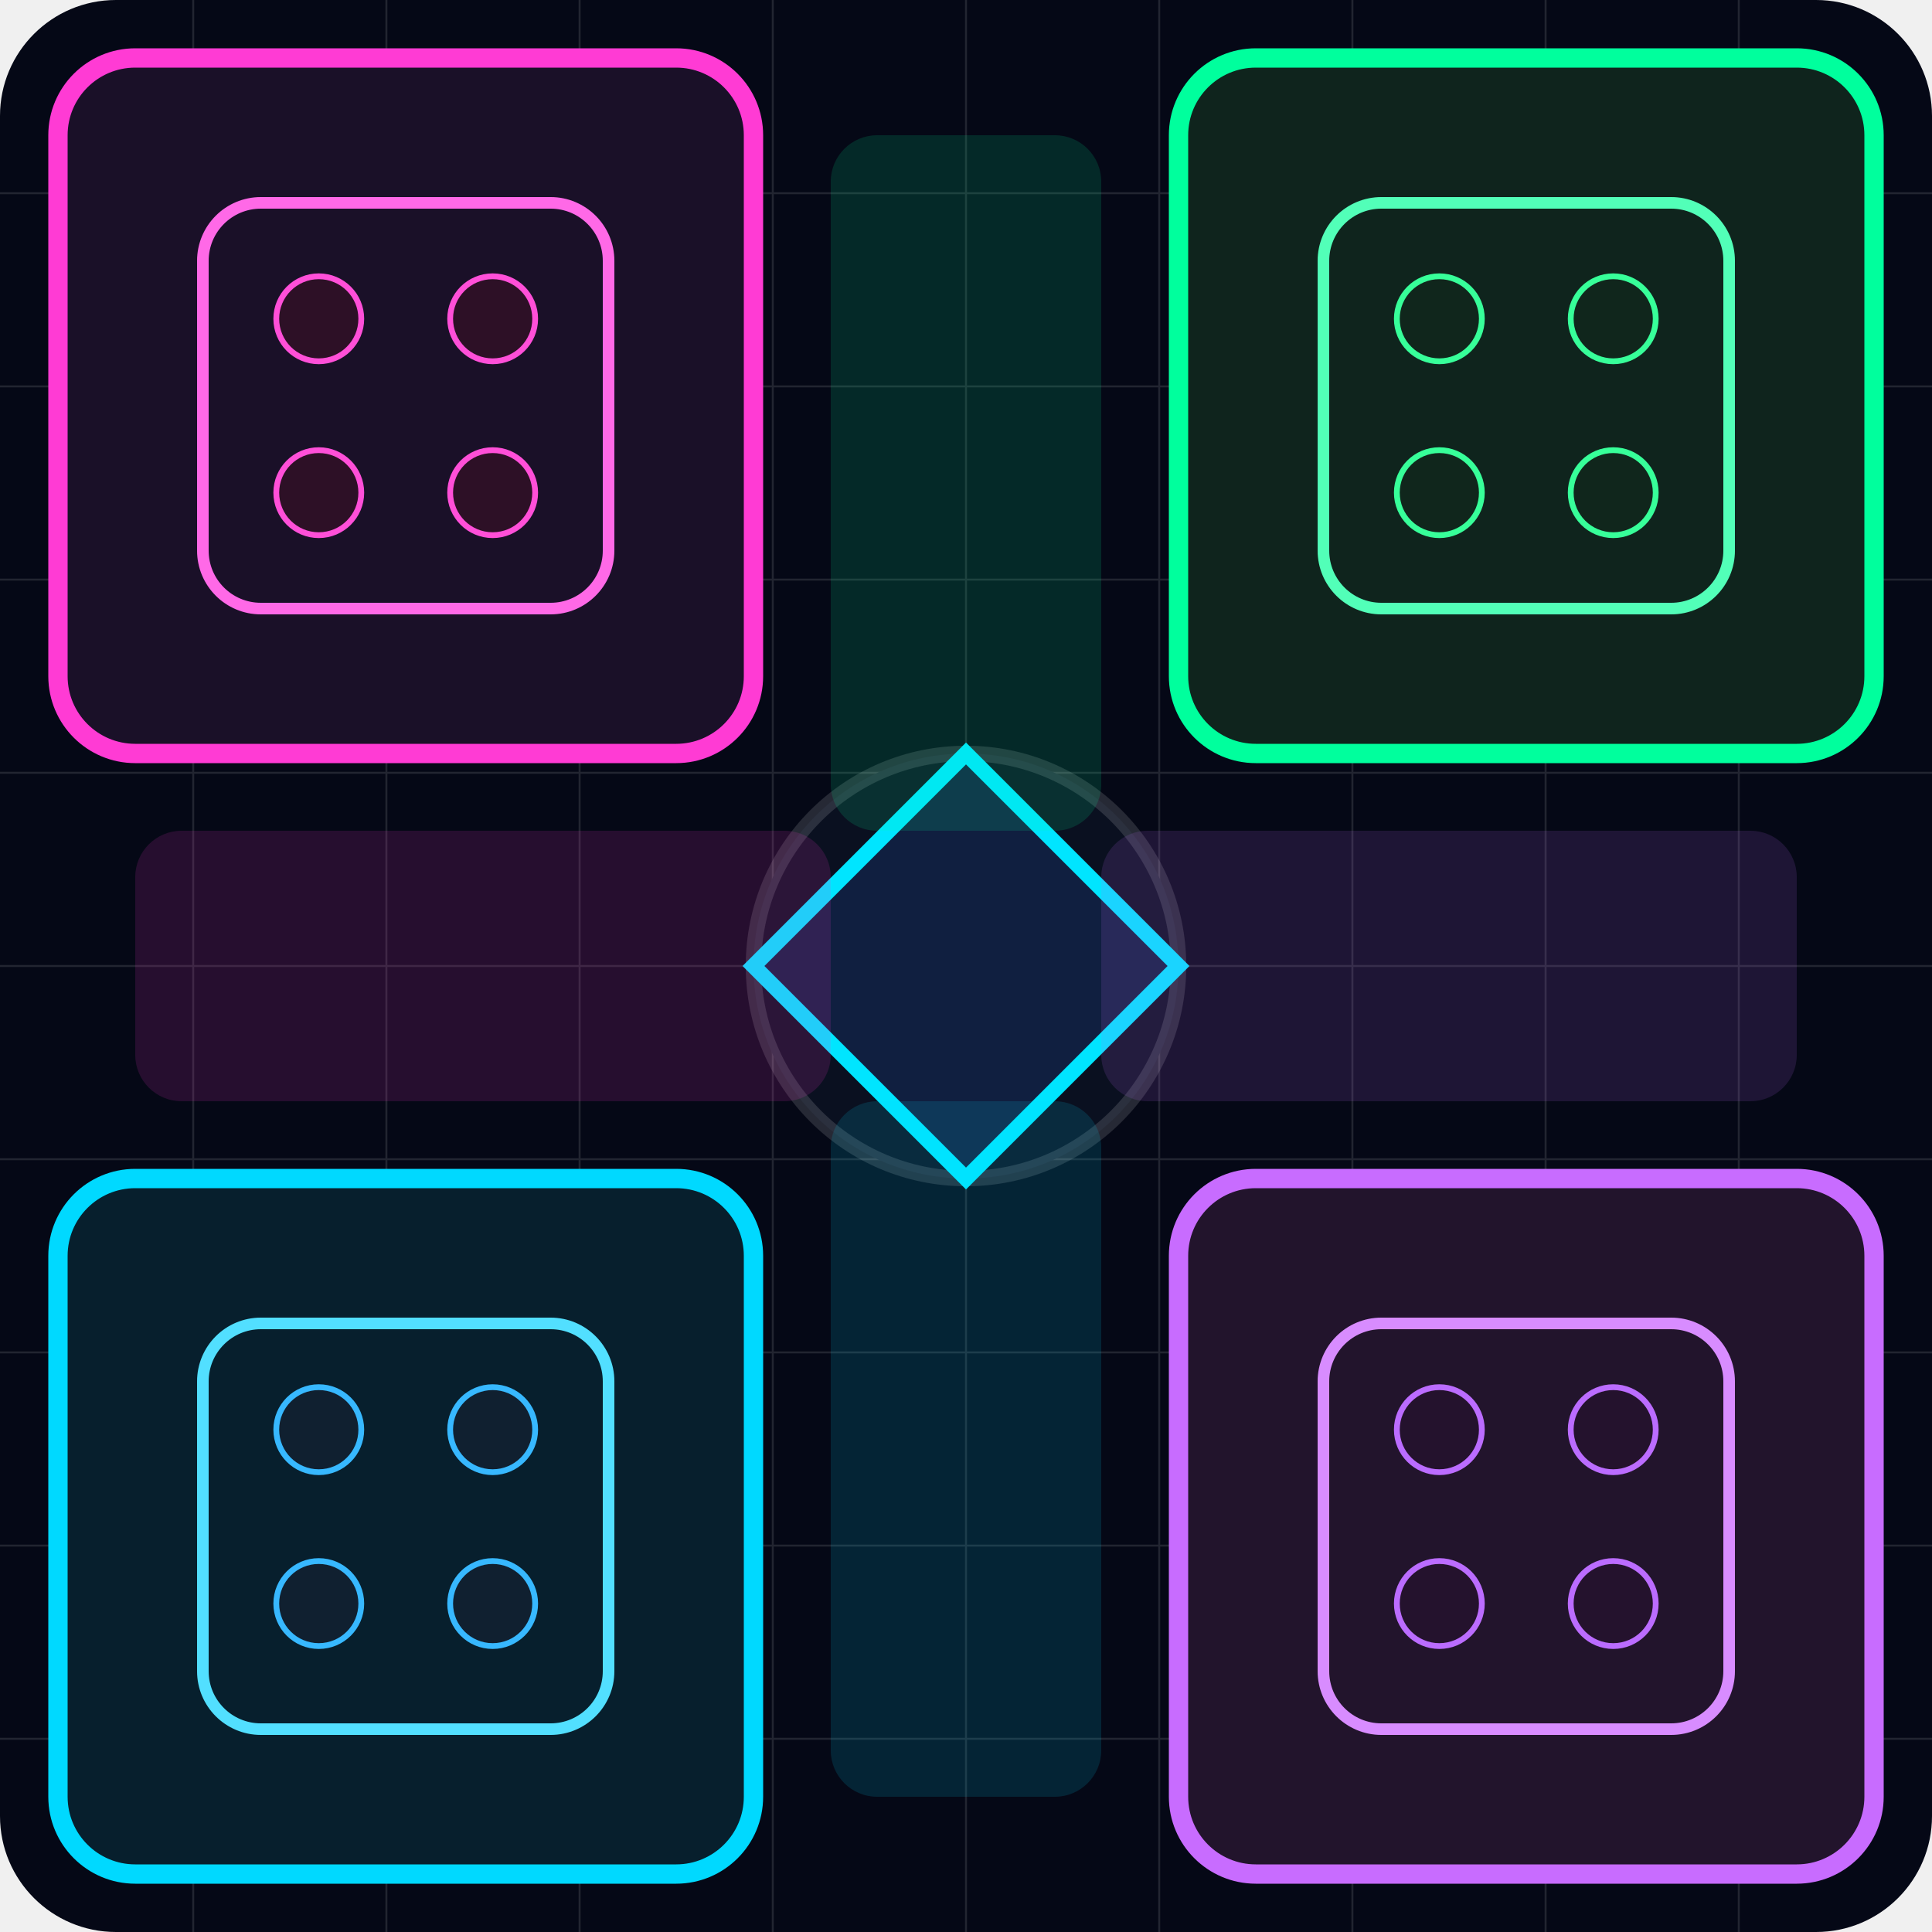
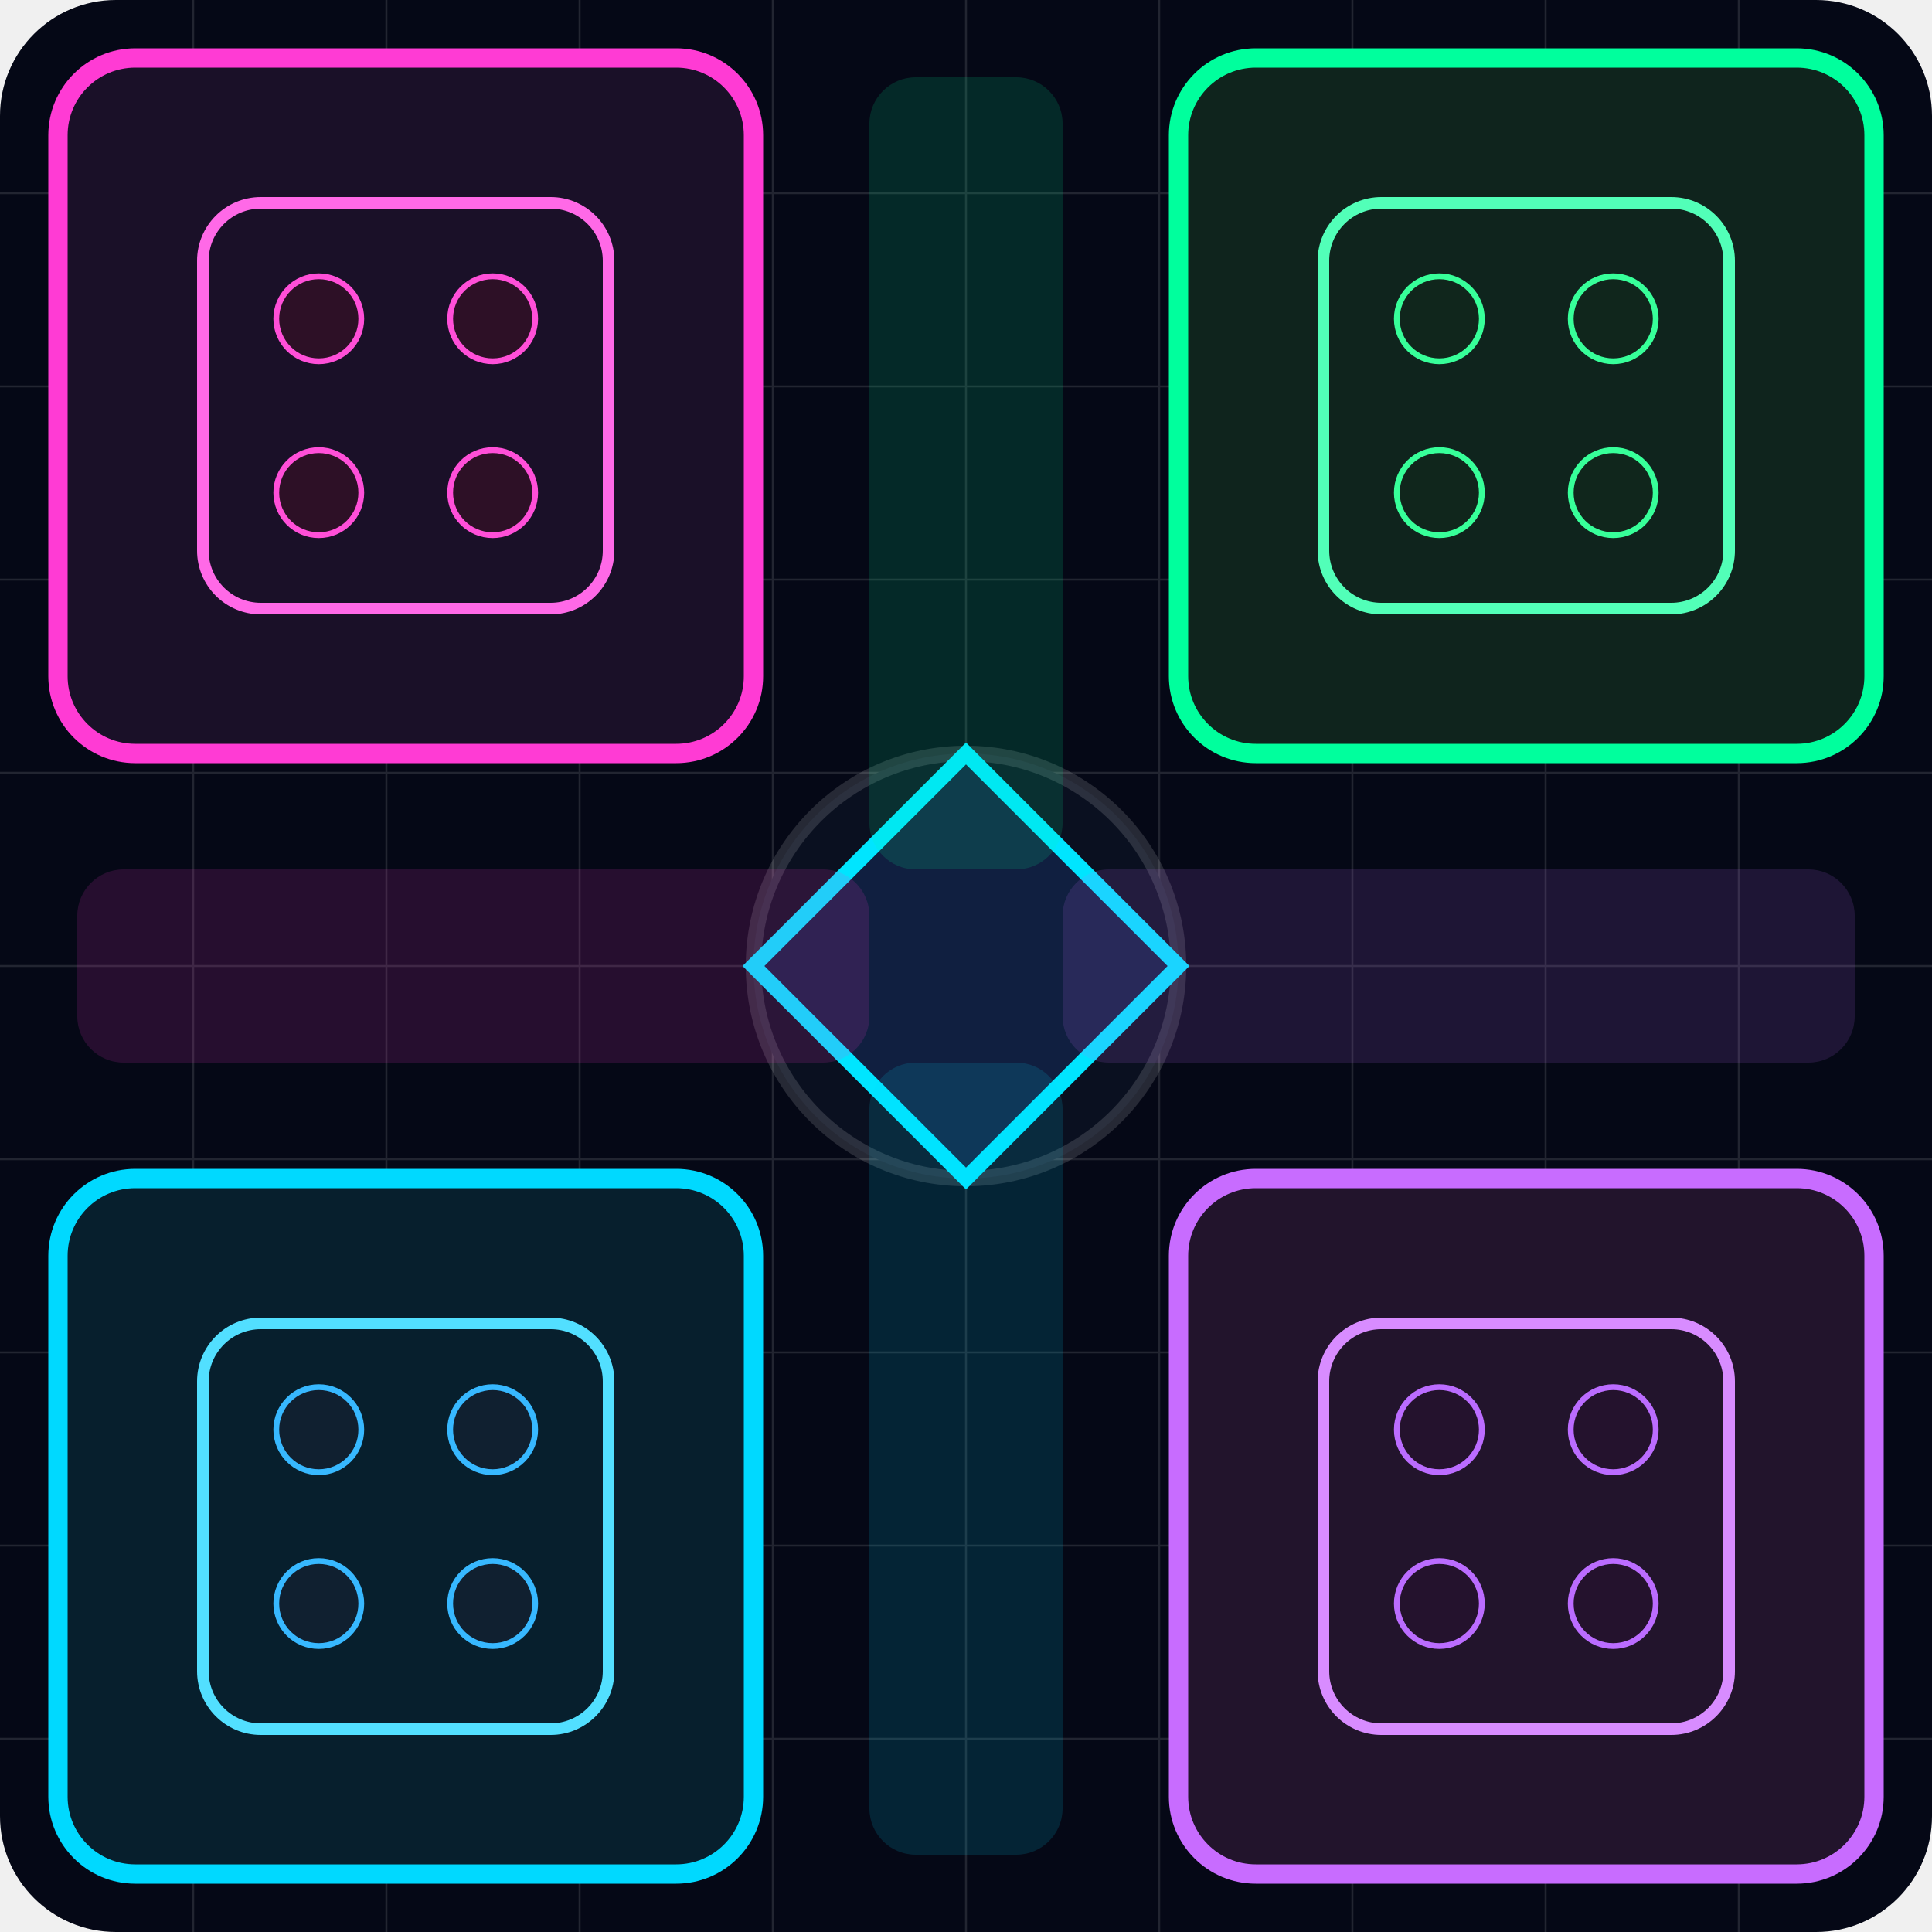
<svg xmlns="http://www.w3.org/2000/svg" width="1000" height="1000" viewBox="0 0 1000 1000" fill="none">
  <rect width="1000" height="1000" rx="60" fill="#050816" />
  <g opacity="0.12">
    <path d="M0 100H1000" stroke="#ffffff" />
    <path d="M0 200H1000" stroke="#ffffff" />
    <path d="M0 300H1000" stroke="#ffffff" />
    <path d="M0 400H1000" stroke="#ffffff" />
    <path d="M0 500H1000" stroke="#ffffff" />
    <path d="M0 600H1000" stroke="#ffffff" />
    <path d="M0 700H1000" stroke="#ffffff" />
    <path d="M0 800H1000" stroke="#ffffff" />
    <path d="M0 900H1000" stroke="#ffffff" />
    <path d="M100 0V1000" stroke="#ffffff" />
    <path d="M200 0V1000" stroke="#ffffff" />
    <path d="M300 0V1000" stroke="#ffffff" />
    <path d="M400 0V1000" stroke="#ffffff" />
    <path d="M500 0V1000" stroke="#ffffff" />
    <path d="M600 0V1000" stroke="#ffffff" />
    <path d="M700 0V1000" stroke="#ffffff" />
    <path d="M800 0V1000" stroke="#ffffff" />
    <path d="M900 0V1000" stroke="#ffffff" />
  </g>
  <rect x="30" y="30" width="360" height="360" rx="40" fill="#1a1028" stroke="#ff3bd4" stroke-width="10" />
  <rect x="610" y="30" width="360" height="360" rx="40" fill="#0f241d" stroke="#00ff9d" stroke-width="10" />
  <rect x="30" y="610" width="360" height="360" rx="40" fill="#071f2d" stroke="#00d9ff" stroke-width="10" />
  <rect x="610" y="610" width="360" height="360" rx="40" fill="#22142c" stroke="#c86cff" stroke-width="10" />
  <rect x="105" y="105" width="210" height="210" rx="30" stroke="#ff69e7" stroke-width="6" />
  <rect x="685" y="105" width="210" height="210" rx="30" stroke="#52ffb8" stroke-width="6" />
  <rect x="105" y="685" width="210" height="210" rx="30" stroke="#52dfff" stroke-width="6" />
  <rect x="685" y="685" width="210" height="210" rx="30" stroke="#d88cff" stroke-width="6" />
  <circle cx="500" cy="500" r="110" fill="#0a1020" stroke="#ffffff22" stroke-width="8" />
  <polygon points="500,390 610,500 500,610 390,500" fill="#101f40" stroke="#00e5ff" stroke-width="8" />
  <circle cx="165" cy="165" r="22" fill="#2d1026" stroke="#ff4fd8" stroke-width="3" />
  <circle cx="255" cy="165" r="22" fill="#2d1026" stroke="#ff4fd8" stroke-width="3" />
  <circle cx="165" cy="255" r="22" fill="#2d1026" stroke="#ff4fd8" stroke-width="3" />
  <circle cx="255" cy="255" r="22" fill="#2d1026" stroke="#ff4fd8" stroke-width="3" />
  <circle cx="745" cy="165" r="22" fill="#10261c" stroke="#37ff99" stroke-width="3" />
  <circle cx="835" cy="165" r="22" fill="#10261c" stroke="#37ff99" stroke-width="3" />
  <circle cx="745" cy="255" r="22" fill="#10261c" stroke="#37ff99" stroke-width="3" />
  <circle cx="835" cy="255" r="22" fill="#10261c" stroke="#37ff99" stroke-width="3" />
  <circle cx="165" cy="740" r="22" fill="#102030" stroke="#37b8ff" stroke-width="3" />
  <circle cx="255" cy="740" r="22" fill="#102030" stroke="#37b8ff" stroke-width="3" />
  <circle cx="165" cy="830" r="22" fill="#102030" stroke="#37b8ff" stroke-width="3" />
  <circle cx="255" cy="830" r="22" fill="#102030" stroke="#37b8ff" stroke-width="3" />
  <circle cx="745" cy="740" r="22" fill="#24122d" stroke="#bb6cff" stroke-width="3" />
  <circle cx="835" cy="740" r="22" fill="#24122d" stroke="#bb6cff" stroke-width="3" />
  <circle cx="745" cy="830" r="22" fill="#24122d" stroke="#bb6cff" stroke-width="3" />
  <circle cx="835" cy="830" r="22" fill="#24122d" stroke="#bb6cff" stroke-width="3" />
-   <rect x="430" y="70" width="140" height="360" rx="24" fill="#00ff9d22" />
-   <rect x="430" y="570" width="140" height="360" rx="24" fill="#00d9ff22" />
-   <rect x="70" y="430" width="360" height="140" rx="24" fill="#ff3bd422" />
-   <rect x="570" y="430" width="360" height="140" rx="24" fill="#c86cff22" />
+   <rect x="450" y="40" width="100" height="410" rx="24" fill="#00ff9d22" />
+   <rect x="450" y="550" width="100" height="410" rx="24" fill="#00d9ff22" />
+   <rect x="40" y="450" width="410" height="100" rx="24" fill="#ff3bd422" />
+   <rect x="550" y="450" width="410" height="100" rx="24" fill="#c86cff22" />
</svg>
